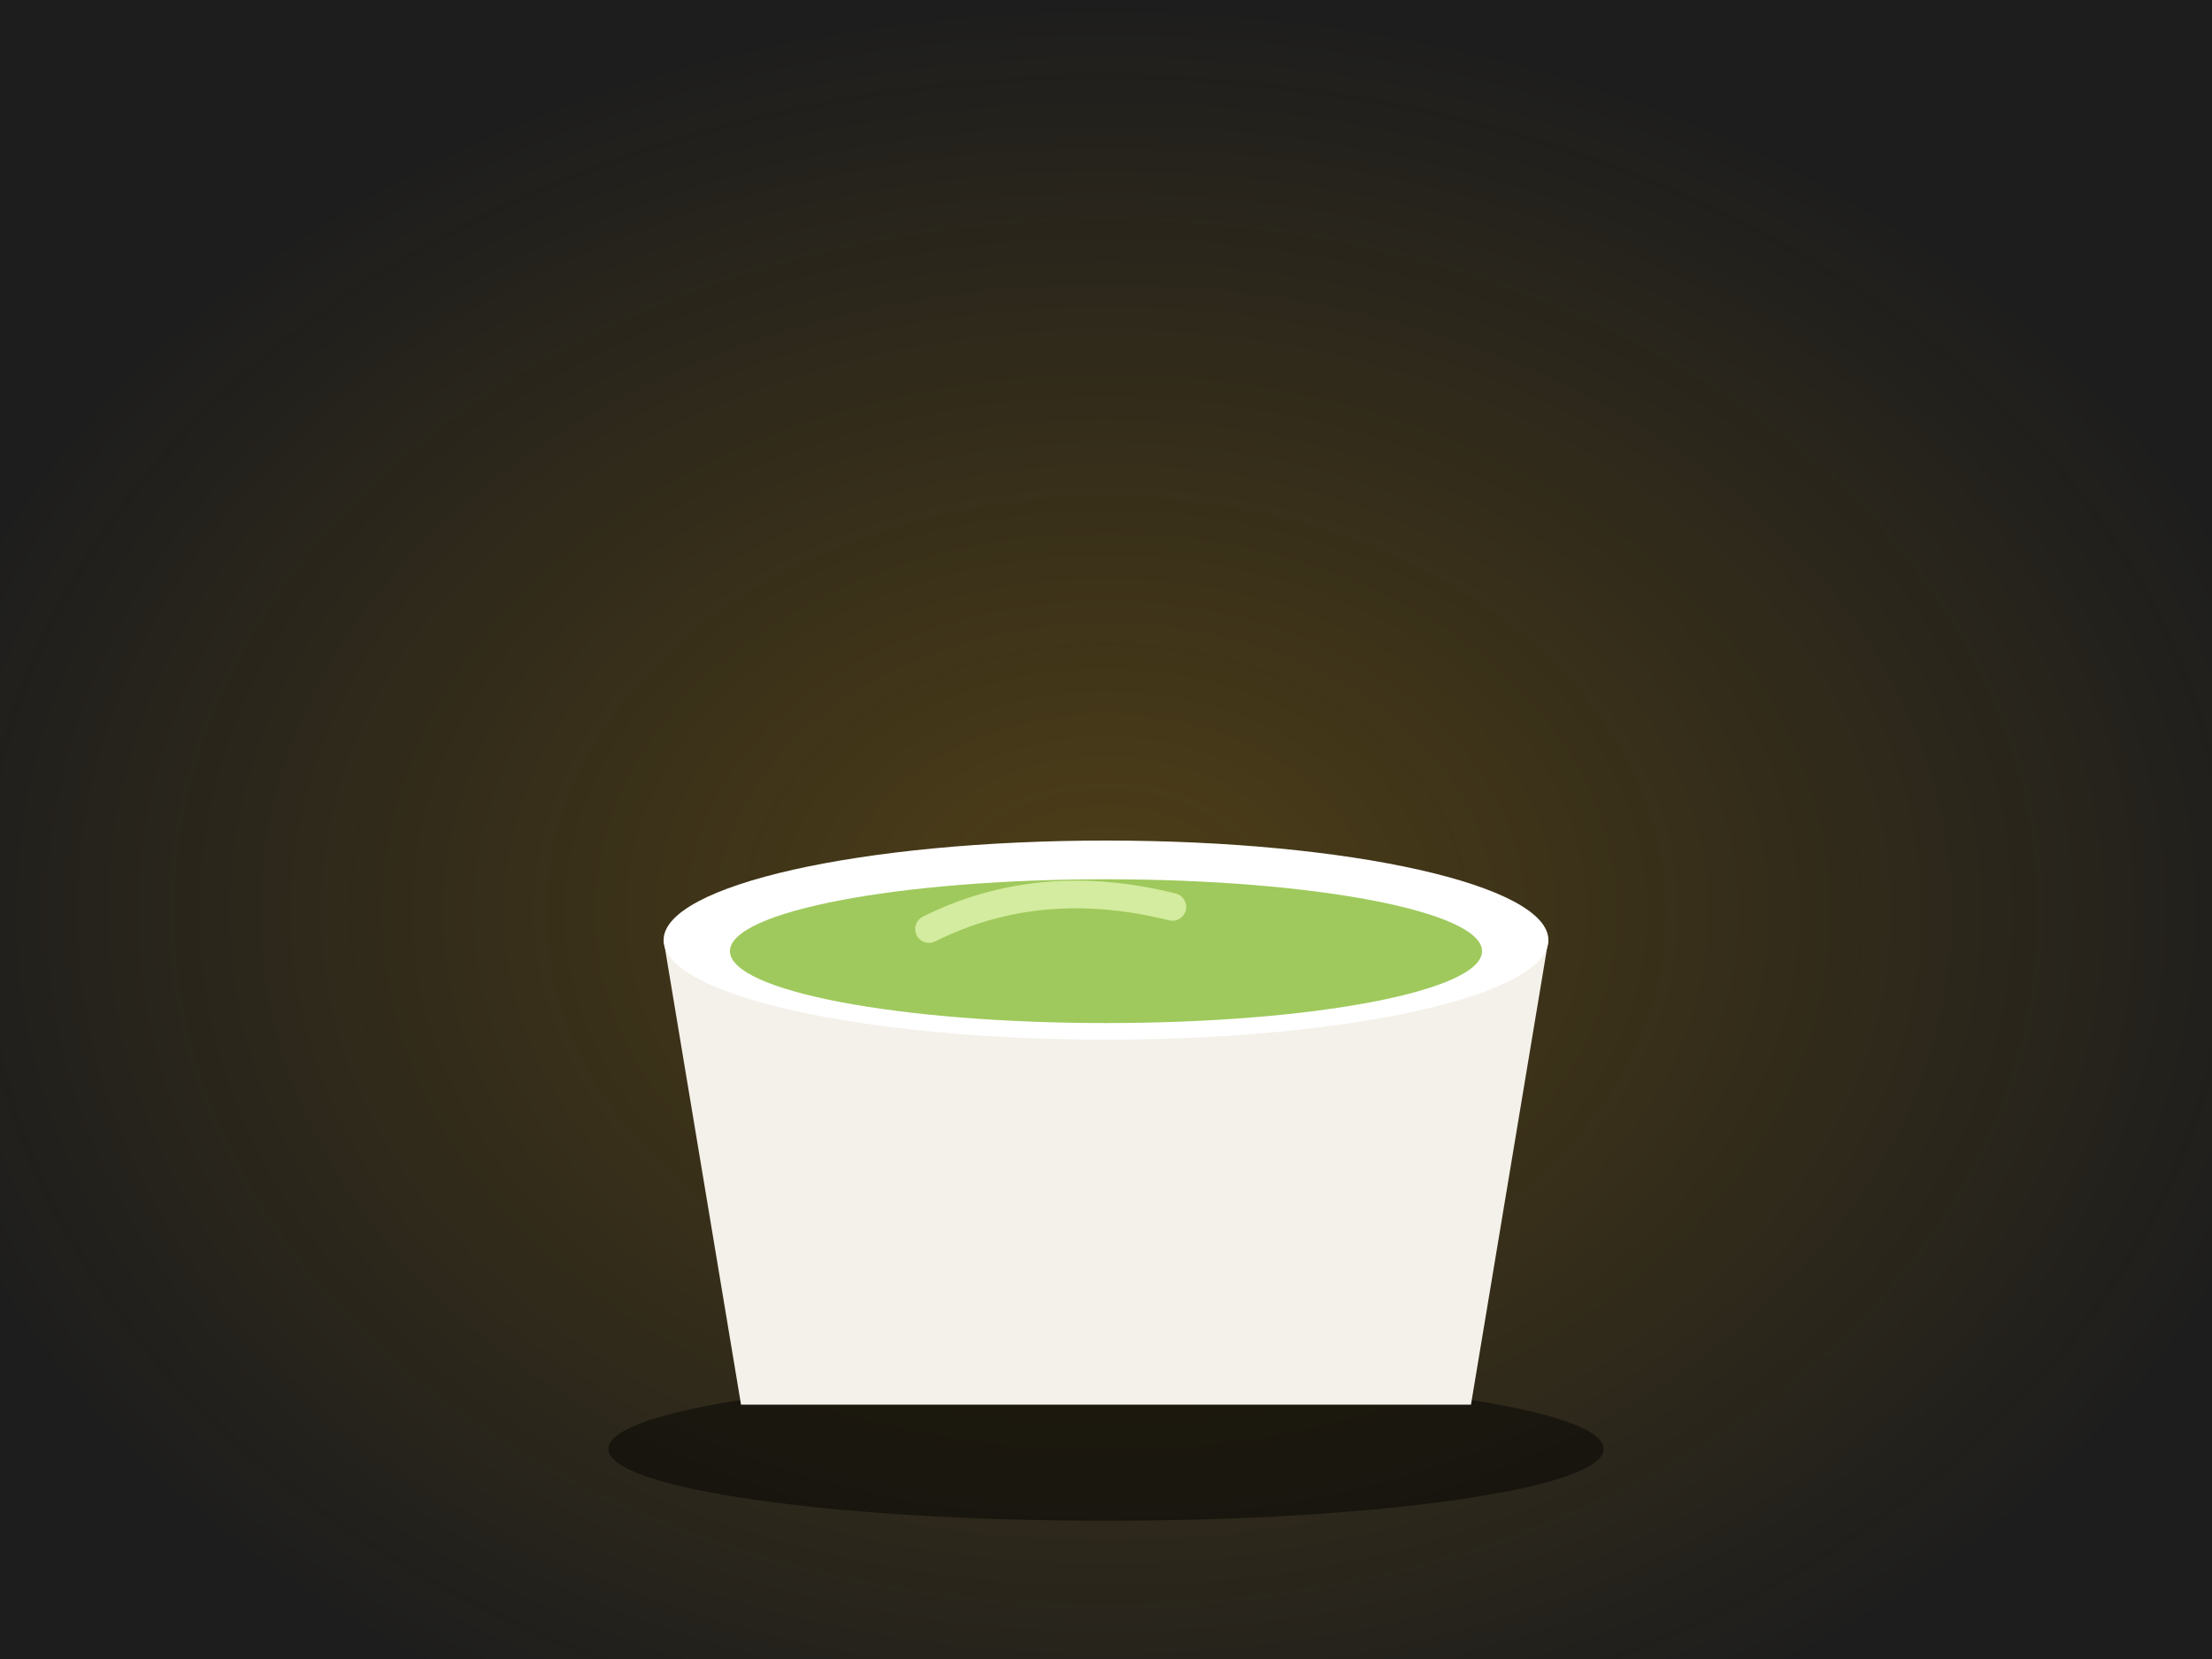
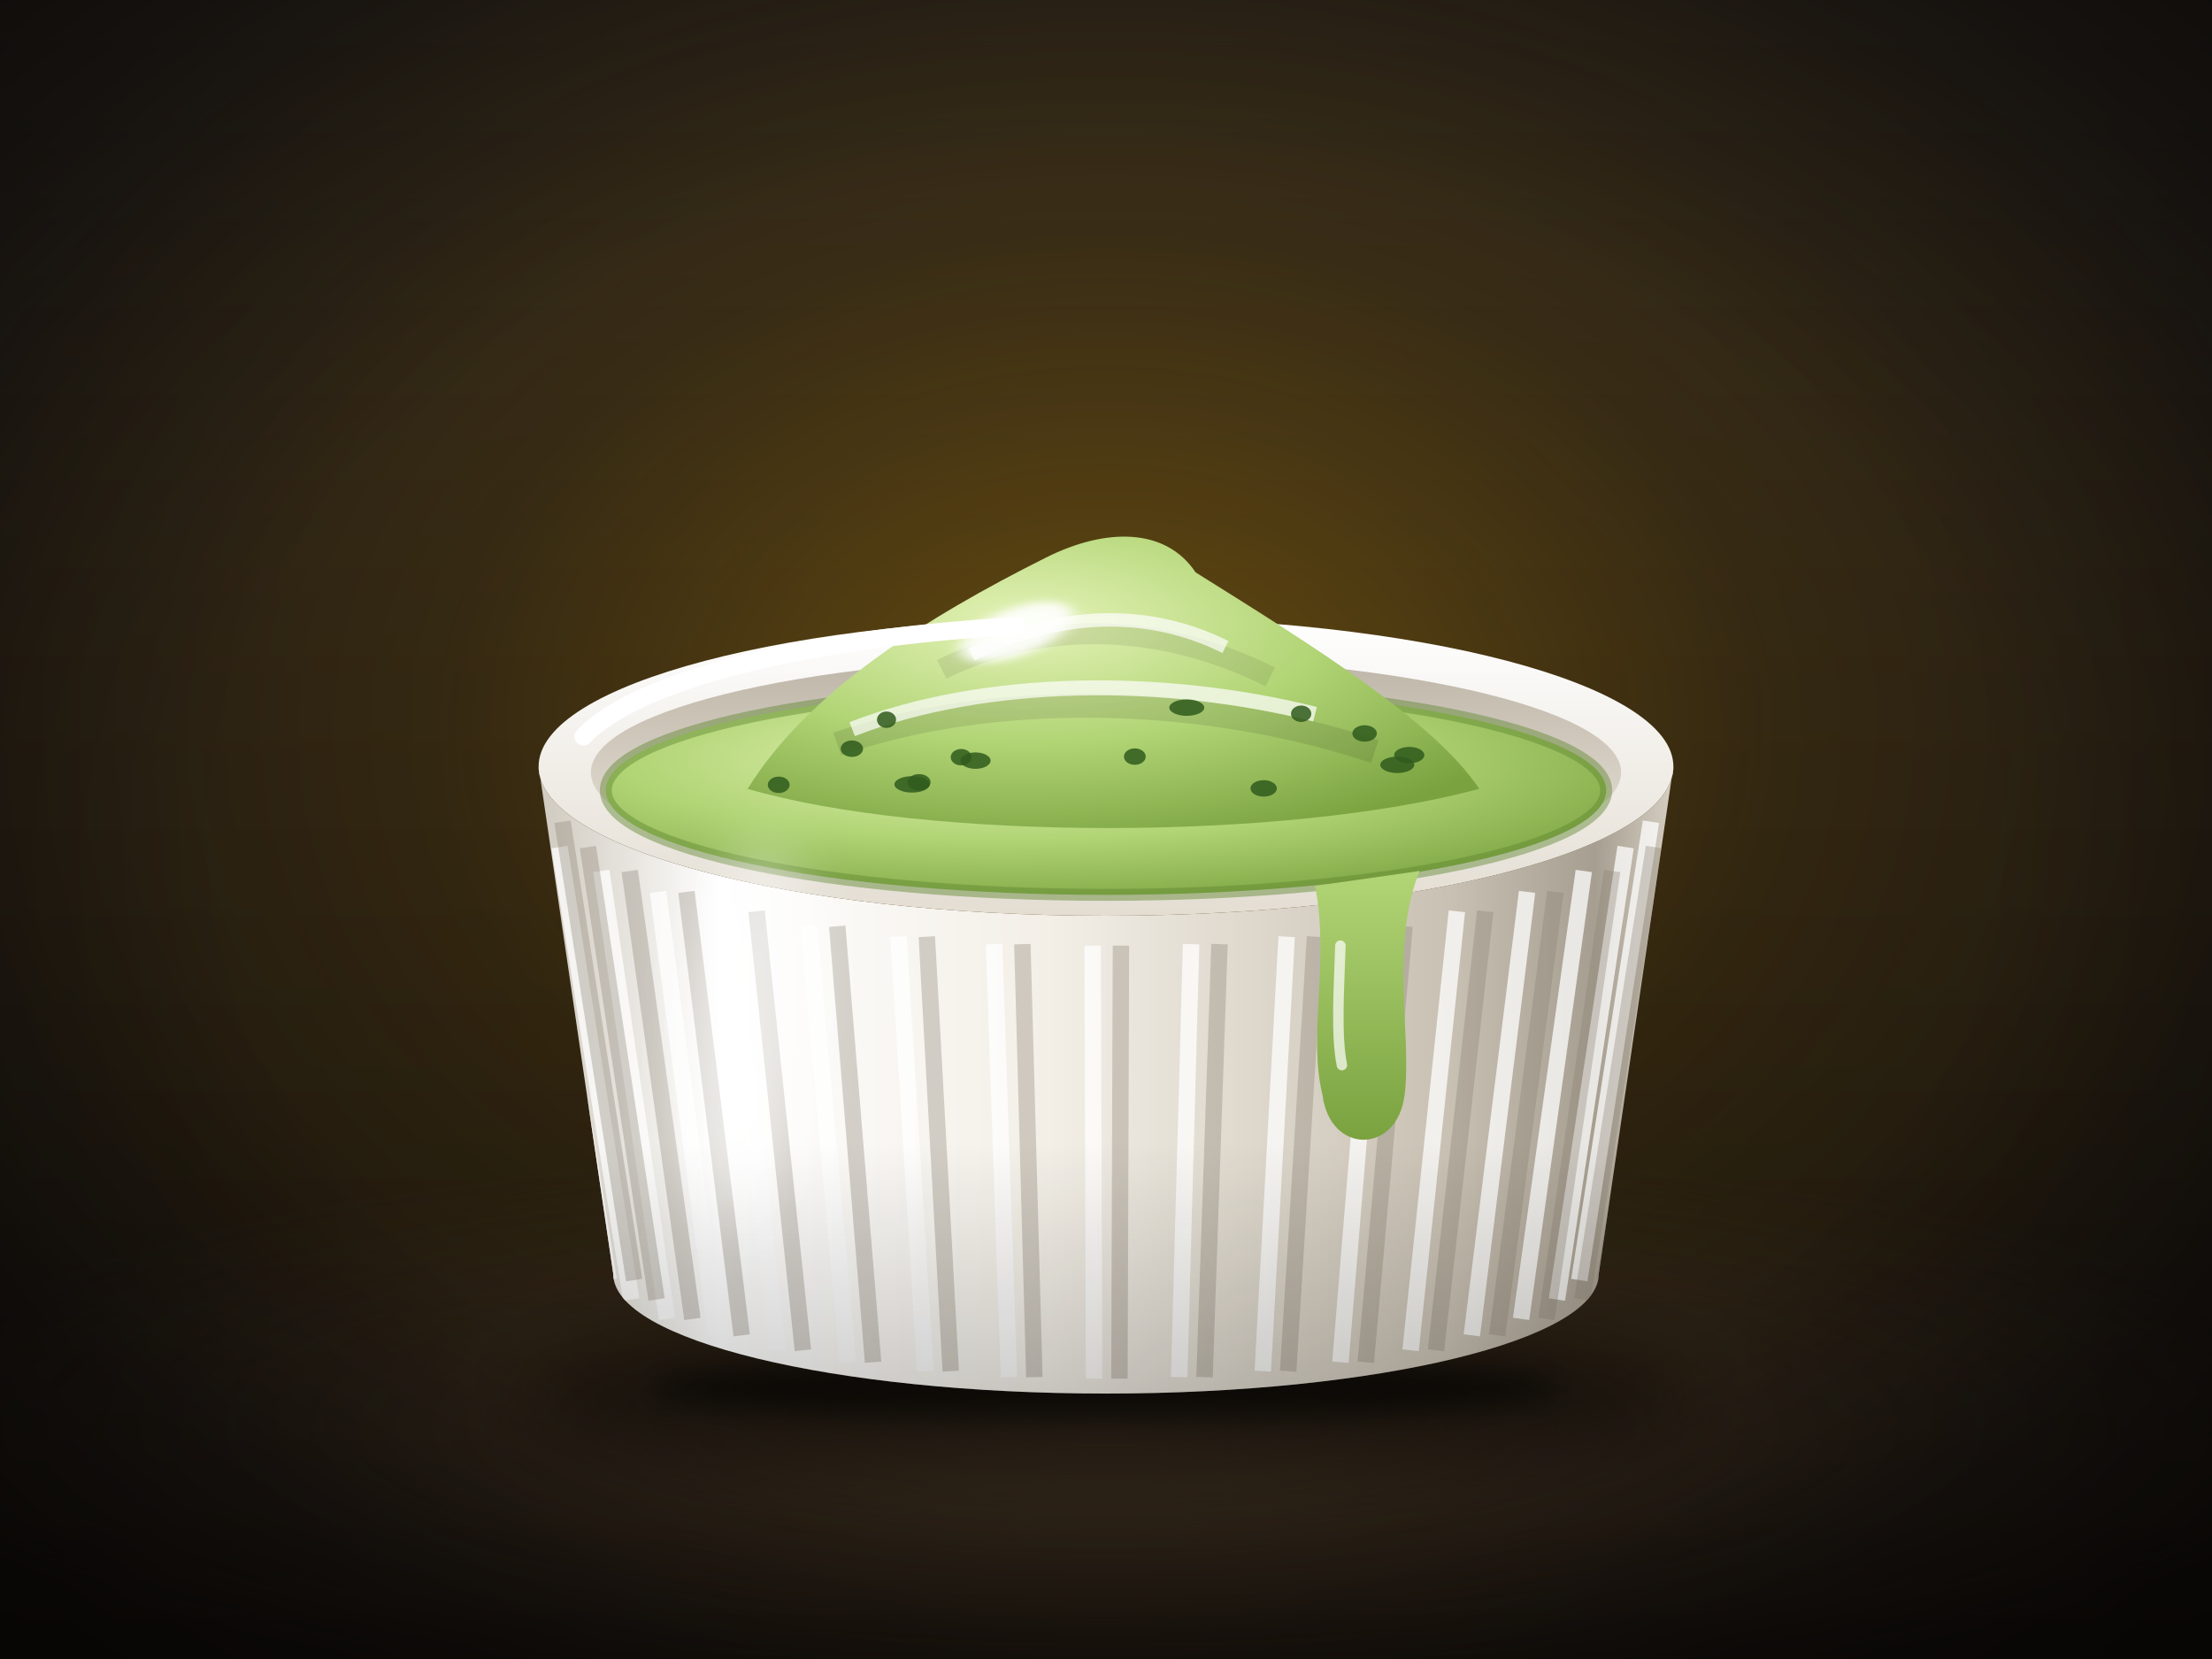
<svg xmlns="http://www.w3.org/2000/svg" viewBox="0 0 400 300" role="img" aria-label="Ilustração de pote de maionese verde">
  <defs>
-     <radialGradient id="glow" cx="50%" cy="55%" r="55%">
-       <stop offset="0" stop-color="#ffb703" stop-opacity=".22" />
+     <linearGradient id="g1" x1="0" y1="0" x2="0" y2="1">
+       <stop offset="0" stop-color="#26201b" />
+       <stop offset="1" stop-color="#110d0a" />
+     </linearGradient>
+     <radialGradient id="r2" cx="0.5" cy="0.44" r="0.6">
+       <stop offset="0" stop-color="#ffb703" stop-opacity="0.32" />
+       <stop offset="0.5" stop-color="#ffb703" stop-opacity="0.1" />
      <stop offset="1" stop-color="#ffb703" stop-opacity="0" />
    </radialGradient>
+     <radialGradient id="r3" cx="0.5" cy="0.5" r="0.5">
+       <stop offset="0" stop-color="#5a4636" stop-opacity="0.55" />
+       <stop offset="0.6" stop-color="#3a2d23" stop-opacity="0.25" />
+       <stop offset="1" stop-color="#3a2d23" stop-opacity="0" />
+     </radialGradient>
+     <radialGradient id="r4" cx="0.5" cy="0.5" r="0.72">
+       <stop offset="0.55" stop-color="#000" stop-opacity="0" />
+       <stop offset="1" stop-color="#000" stop-opacity="0.6" />
+     </radialGradient>
+     <filter id="f5" x="-60%" y="-60%" width="220%" height="220%">
+       <feGaussianBlur stdDeviation="7" />
+     </filter>
+     <filter id="f6" x="-60%" y="-60%" width="220%" height="220%">
+       <feGaussianBlur stdDeviation="2.5" />
+     </filter>
+     <linearGradient id="g7" x1="0" y1="0" x2="1" y2="0">
+       <stop offset="0" stop-color="#cfc9be" />
+       <stop offset="0.16" stop-color="#ffffff" />
+       <stop offset="0.45" stop-color="#f3efe7" />
+       <stop offset="0.8" stop-color="#c9c1b3" />
+       <stop offset="0.93" stop-color="#a69e90" />
+       <stop offset="1" stop-color="#d6cfc3" />
+     </linearGradient>
+     <clipPath id="c8">
+       <path d="M-38,-42 L-33,-8 A33,8 0 0 0 33,-8 L38,-42 A38,10 0 0 1 -38,-42 Z" />
+     </clipPath>
+     <linearGradient id="g9" x1="0" y1="0" x2="0" y2="1">
+       <stop offset="0" stop-color="#000" stop-opacity="0" />
+       <stop offset="0.6" stop-color="#000" stop-opacity="0" />
+       <stop offset="1" stop-color="#000" stop-opacity="0.18" />
+     </linearGradient>
+     <linearGradient id="g10" x1="0" y1="0" x2="0" y2="1">
+       <stop offset="0" stop-color="#ffffff" />
+       <stop offset="1" stop-color="#e3ddd2" />
+     </linearGradient>
+     <linearGradient id="g11" x1="0" y1="0" x2="0" y2="1">
+       <stop offset="0" stop-color="#bdb5a7" />
+       <stop offset="1" stop-color="#efe9df" />
+     </linearGradient>
+     <radialGradient id="r12" cx="0.4" cy="0.35" r="0.75">
+       <stop offset="0" stop-color="#e5f3b8" />
+       <stop offset="0.5" stop-color="#b2d576" />
+       <stop offset="1" stop-color="#7aa23f" />
+     </radialGradient>
+     <radialGradient id="r13" cx="0.38" cy="0.3" r="0.8">
+       <stop offset="0" stop-color="#e5f3b8" />
+       <stop offset="0.5" stop-color="#b2d576" />
+       <stop offset="1" stop-color="#7aa23f" />
+     </radialGradient>
+     <filter id="f14" x="-60%" y="-60%" width="220%" height="220%">
+       <feGaussianBlur stdDeviation="0.4" />
+     </filter>
+     <filter id="f15" x="-60%" y="-60%" width="220%" height="220%">
+       <feGaussianBlur stdDeviation="2" />
+     </filter>
+     <linearGradient id="g16" x1="0" y1="0" x2="0" y2="1">
+       <stop offset="0" stop-color="#b2d576" />
+       <stop offset="1" stop-color="#7aa23f" />
+     </linearGradient>
  </defs>
-   <rect width="400" height="300" fill="#1d1d1d" />
-   <rect width="400" height="300" fill="url(#glow)" />
-   <ellipse cx="200" cy="262" rx="90" ry="13" fill="#000" opacity=".45" />
-   <path d="M120,170 h160 l-14,84 h-132z" fill="#f4f1ea" />
-   <ellipse cx="200" cy="170" rx="80" ry="18" fill="#ffffff" />
-   <ellipse cx="200" cy="172" rx="68" ry="13" fill="#9fc95c" />
-   <path d="M168,168 q20,-10 44,-4" stroke="#d4ec9f" stroke-width="5" fill="none" stroke-linecap="round" />
+   <rect width="400" height="300" fill="url(#g1)" />
+   <rect width="400" height="300" fill="url(#r2)" />
+   <ellipse cx="200" cy="258" rx="230" ry="52" fill="url(#r3)" />
+   <rect width="400" height="300" fill="url(#r4)" />
+   <ellipse cx="200" cy="252" rx="105" ry="15" fill="#000" opacity="0.5" filter="url(#f5)" />
+   <ellipse cx="200" cy="251" rx="82" ry="5.5" fill="#000" opacity="0.55" filter="url(#f6)" />
+   <g transform="translate(200,252) scale(2.7)">
+     <path d="M-38,-42 L-33,-8 A33,8 0 0 0 33,-8 L38,-42 A38,10 0 0 1 -38,-42 Z" fill="url(#g7)" />
+     <g clip-path="url(#c8)">
+       <path d="M-38.3,-38.3 L-33.3,-7.6 M-36.6,-36.6 L-31.8,-6.3 M-33.8,-35 L-29.4,-5 M-30,-33.6 L-26.1,-3.9 M-25.3,-32.3 L-22,-2.9 M-19.9,-31.3 L-17.3,-2.1 M-13.9,-30.6 L-12.1,-1.5 M-7.5,-30.1 L-6.5,-1.1 M-0.9,-30 L-0.8,-1 M5.7,-30.1 L4.9,-1.1 M12.1,-30.6 L10.5,-1.5 M18.1,-31.3 L15.7,-2.1 M23.5,-32.3 L20.4,-2.9 M28.2,-33.6 L24.5,-3.9 M32,-35 L27.8,-5 M34.8,-36.6 L30.2,-6.3 M36.5,-38.3 L31.7,-7.6 " stroke="#fff" stroke-opacity=".75" stroke-width="1.1" />
+       <path d="M-36.4,-38.3 L-31.6,-7.6 M-34.7,-36.6 L-30.1,-6.3 M-31.9,-35 L-27.7,-5 M-28.1,-33.6 L-24.4,-3.9 M-23.4,-32.3 L-20.3,-2.9 M-18,-31.3 L-15.6,-2.1 M-12,-30.6 L-10.4,-1.5 M-5.6,-30.1 L-4.8,-1.1 M1,-30 L0.9,-1 M7.6,-30.1 L6.6,-1.1 M14,-30.6 L12.2,-1.5 M20,-31.3 L17.4,-2.1 M25.4,-32.3 L22.1,-2.9 M30.1,-33.6 L26.2,-3.9 M33.9,-35 L29.5,-5 M36.7,-36.6 L31.9,-6.3 M38.4,-38.3 L33.4,-7.6 " stroke="#8a8173" stroke-opacity=".35" stroke-width="1.1" />
+       <rect x="-38" y="-42" width="76" height="42" fill="url(#g9)" />
+     </g>
+     <ellipse cx="0" cy="-42" rx="38" ry="10" fill="url(#g10)" />
+     <ellipse cx="0" cy="-41.6" rx="34.5" ry="7.8" fill="url(#g11)" />
+     <ellipse cx="0" cy="-40.4" rx="33.5" ry="7" fill="url(#r12)" />
+     <ellipse cx="0" cy="-40.4" rx="33.5" ry="7" fill="none" stroke="#5f8530" stroke-opacity=".45" stroke-width=".8" />
+     <path d="M-24,-40.5 C-20,-47 -12,-52 -4,-56 C0,-58 4,-58 6,-55 C14,-50 22,-45 25,-40.5 C12,-37 -12,-37 -24,-40.5 Z" fill="url(#r13)" />
+     <path d="M-18,-43.5 C-8,-47 6,-47 18,-43" stroke="#000" stroke-opacity=".1" stroke-width="1.6" fill="none" />
+     <path d="M-11,-48.5 C-4,-52 4,-51.5 11,-48" stroke="#000" stroke-opacity=".08" stroke-width="1.4" fill="none" />
+     <path d="M-17,-44.5 C-8,-48 4,-48 14,-45.5" stroke="#fff" stroke-opacity=".7" stroke-width="1" fill="none" />
+     <path d="M-9,-49.5 C-3,-52.5 3,-52.5 8,-50" stroke="#fff" stroke-opacity=".7" stroke-width=".9" fill="none" />
+     <ellipse cx="-6" cy="-51" rx="4" ry="1.6" fill="#ffffff" opacity="0.9" filter="url(#f14)" transform="rotate(-20 -6 -51)" />
+     <ellipse cx="5.41" cy="-45.94" rx="1.17" ry=".55" fill="#2f5a1c" opacity=".85" />
+     <ellipse cx="10.56" cy="-40.53" rx="0.88" ry=".55" fill="#2f5a1c" opacity=".85" />
+     <ellipse cx="19.51" cy="-42.11" rx="1.14" ry=".55" fill="#2f5a1c" opacity=".85" />
+     <ellipse cx="-17.02" cy="-43.19" rx="0.75" ry=".55" fill="#2f5a1c" opacity=".85" />
+     <ellipse cx="1.93" cy="-42.66" rx="0.73" ry=".55" fill="#2f5a1c" opacity=".85" />
+     <ellipse cx="-9.7" cy="-42.62" rx="0.7" ry=".55" fill="#2f5a1c" opacity=".85" />
+     <ellipse cx="13.07" cy="-45.53" rx="0.68" ry=".55" fill="#2f5a1c" opacity=".85" />
+     <ellipse cx="-21.92" cy="-40.77" rx="0.73" ry=".55" fill="#2f5a1c" opacity=".85" />
+     <ellipse cx="-12.52" cy="-40.94" rx="0.77" ry=".55" fill="#2f5a1c" opacity=".85" />
+     <ellipse cx="20.31" cy="-42.76" rx="1.01" ry=".55" fill="#2f5a1c" opacity=".85" />
+     <ellipse cx="-12.99" cy="-40.8" rx="1.18" ry=".55" fill="#2f5a1c" opacity=".85" />
+     <ellipse cx="17.32" cy="-44.21" rx="0.82" ry=".55" fill="#2f5a1c" opacity=".85" />
+     <ellipse cx="-14.7" cy="-45.13" rx="0.64" ry=".55" fill="#2f5a1c" opacity=".85" />
+     <ellipse cx="-8.74" cy="-42.39" rx="1.01" ry=".55" fill="#2f5a1c" opacity=".85" />
+     <path d="M-35,-44 A38,10 0 0 1 -6,-51.4" stroke="#fff" stroke-width="1.2" fill="none" stroke-linecap="round" />
+     <ellipse cx="-24" cy="-24" rx="4" ry="12" fill="#ffffff" opacity="0.55" filter="url(#f15)" transform="rotate(6 -24 -24)" />
+     <path d="M14,-34 C15,-29 13.5,-24 14.5,-20 C15,-16 19.5,-16 20,-20 C20.5,-24 19,-30 21,-35 Z" fill="url(#g16)" />
+     <path d="M15.7,-30 C15.6,-27 15.4,-24 15.8,-22" stroke="#fff" stroke-opacity=".7" stroke-width=".7" fill="none" stroke-linecap="round" />
+   </g>
</svg>
